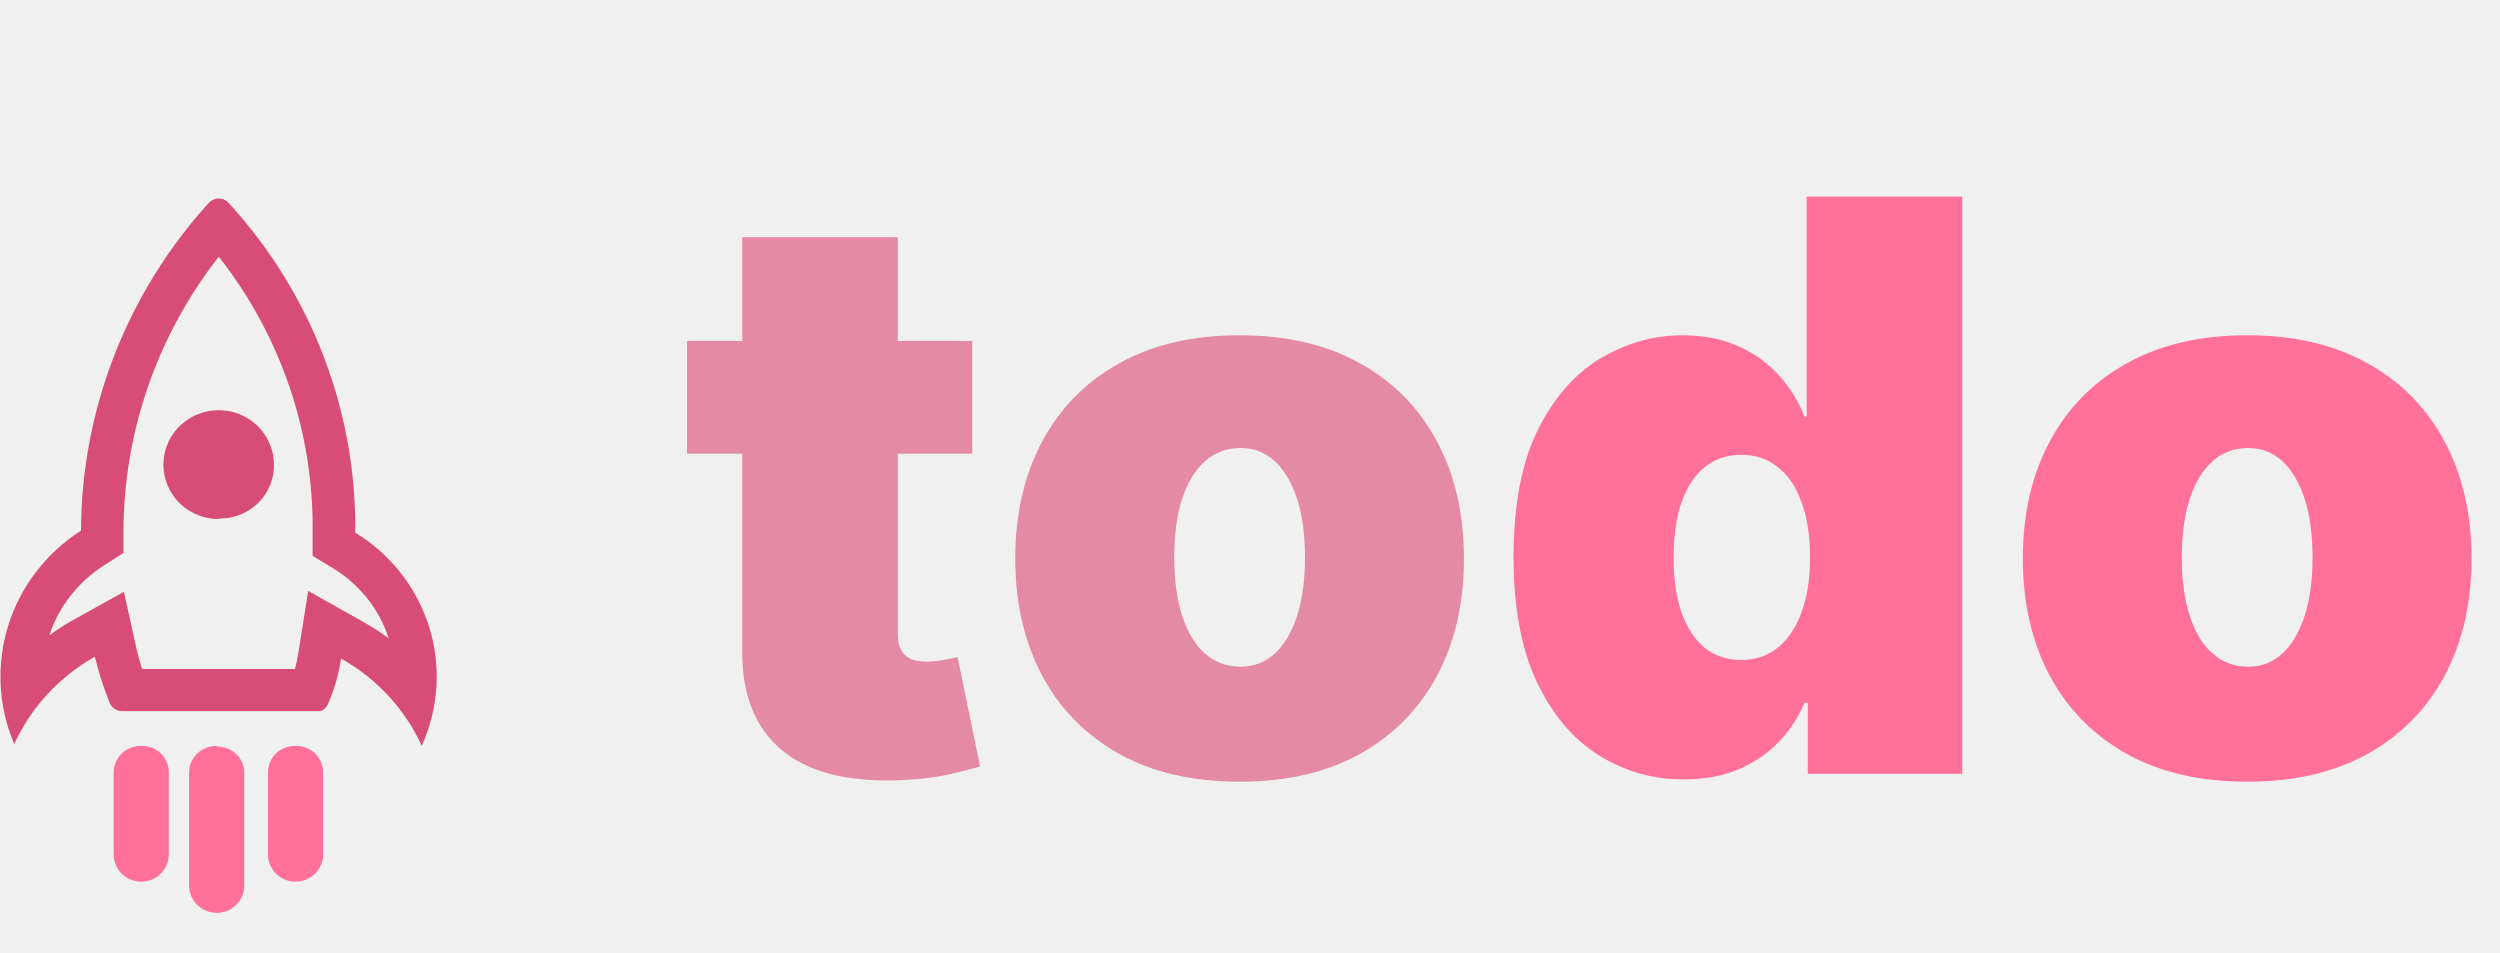
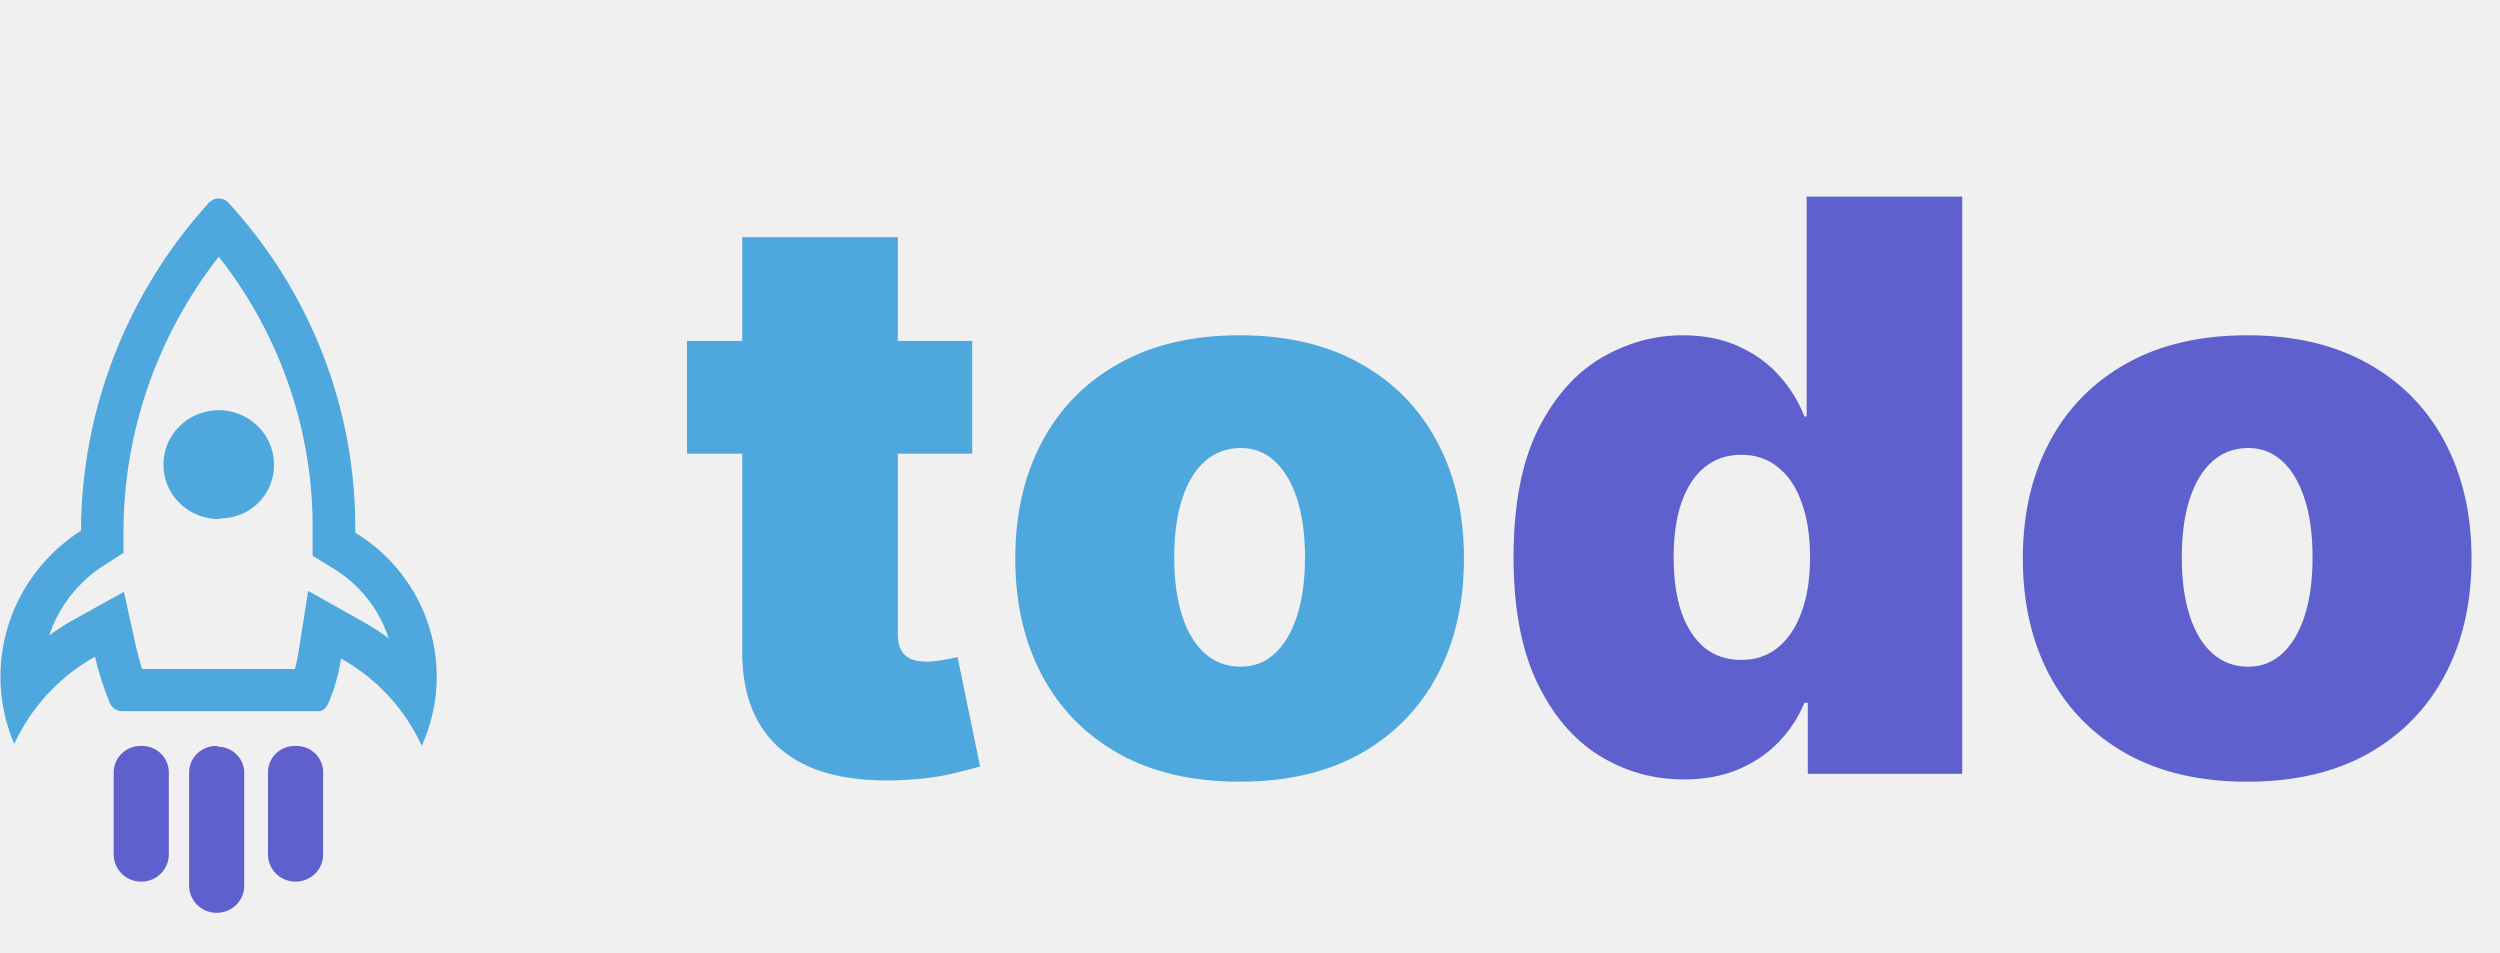
<svg xmlns="http://www.w3.org/2000/svg" width="126" height="48" viewBox="0 0 126 48" fill="none">
-   <path d="M49 17.182V22.864H34.625V17.182H49ZM37.409 11.954H45.25V31.983C45.25 32.286 45.302 32.542 45.406 32.75C45.51 32.949 45.671 33.1 45.889 33.205C46.107 33.299 46.386 33.347 46.727 33.347C46.964 33.347 47.239 33.318 47.551 33.261C47.873 33.205 48.11 33.157 48.261 33.119L49.398 38.631C49.047 38.735 48.545 38.863 47.892 39.014C47.248 39.166 46.481 39.265 45.591 39.312C43.792 39.407 42.281 39.222 41.06 38.758C39.838 38.285 38.919 37.542 38.304 36.528C37.688 35.515 37.39 34.246 37.409 32.722V11.954ZM62.477 39.398C60.109 39.398 58.083 38.929 56.397 37.992C54.711 37.044 53.419 35.728 52.519 34.043C51.62 32.347 51.17 30.383 51.17 28.148C51.17 25.913 51.62 23.953 52.519 22.267C53.419 20.572 54.711 19.256 56.397 18.318C58.083 17.371 60.109 16.898 62.477 16.898C64.844 16.898 66.871 17.371 68.556 18.318C70.242 19.256 71.534 20.572 72.434 22.267C73.334 23.953 73.783 25.913 73.783 28.148C73.783 30.383 73.334 32.347 72.434 34.043C71.534 35.728 70.242 37.044 68.556 37.992C66.871 38.929 64.844 39.398 62.477 39.398ZM62.533 33.602C63.196 33.602 63.769 33.38 64.252 32.935C64.735 32.49 65.109 31.855 65.374 31.031C65.639 30.207 65.772 29.227 65.772 28.091C65.772 26.945 65.639 25.965 65.374 25.151C65.109 24.327 64.735 23.692 64.252 23.247C63.769 22.802 63.196 22.579 62.533 22.579C61.833 22.579 61.231 22.802 60.729 23.247C60.227 23.692 59.844 24.327 59.579 25.151C59.314 25.965 59.181 26.945 59.181 28.091C59.181 29.227 59.314 30.207 59.579 31.031C59.844 31.855 60.227 32.49 60.729 32.935C61.231 33.38 61.833 33.602 62.533 33.602Z" fill="#e58aa5" />
-   <path d="M84.863 39.284C83.31 39.284 81.88 38.877 80.573 38.062C79.276 37.248 78.234 36.012 77.448 34.355C76.672 32.698 76.283 30.61 76.283 28.091C76.283 25.458 76.691 23.318 77.505 21.671C78.329 20.023 79.389 18.815 80.687 18.048C81.994 17.281 83.367 16.898 84.806 16.898C85.886 16.898 86.833 17.087 87.647 17.466C88.461 17.835 89.143 18.332 89.692 18.957C90.242 19.573 90.658 20.25 90.942 20.989H91.056V9.909H98.897V39H91.113V35.42H90.942C90.639 36.159 90.204 36.822 89.636 37.409C89.077 37.987 88.395 38.446 87.59 38.787C86.795 39.118 85.886 39.284 84.863 39.284ZM87.761 33.261C88.48 33.261 89.096 33.053 89.607 32.636C90.128 32.21 90.526 31.614 90.8 30.847C91.085 30.07 91.227 29.151 91.227 28.091C91.227 27.011 91.085 26.088 90.8 25.321C90.526 24.544 90.128 23.953 89.607 23.546C89.096 23.129 88.48 22.921 87.761 22.921C87.041 22.921 86.425 23.129 85.914 23.546C85.412 23.953 85.024 24.544 84.749 25.321C84.484 26.088 84.352 27.011 84.352 28.091C84.352 29.171 84.484 30.099 84.749 30.875C85.024 31.642 85.412 32.234 85.914 32.651C86.425 33.058 87.041 33.261 87.761 33.261ZM113.258 39.398C110.89 39.398 108.864 38.929 107.178 37.992C105.493 37.044 104.2 35.728 103.3 34.043C102.401 32.347 101.951 30.383 101.951 28.148C101.951 25.913 102.401 23.953 103.3 22.267C104.2 20.572 105.493 19.256 107.178 18.318C108.864 17.371 110.89 16.898 113.258 16.898C115.625 16.898 117.652 17.371 119.337 18.318C121.023 19.256 122.316 20.572 123.215 22.267C124.115 23.953 124.565 25.913 124.565 28.148C124.565 30.383 124.115 32.347 123.215 34.043C122.316 35.728 121.023 37.044 119.337 37.992C117.652 38.929 115.625 39.398 113.258 39.398ZM113.315 33.602C113.978 33.602 114.55 33.38 115.033 32.935C115.516 32.49 115.89 31.855 116.156 31.031C116.421 30.207 116.553 29.227 116.553 28.091C116.553 26.945 116.421 25.965 116.156 25.151C115.89 24.327 115.516 23.692 115.033 23.247C114.55 22.802 113.978 22.579 113.315 22.579C112.614 22.579 112.013 22.802 111.511 23.247C111.009 23.692 110.625 24.327 110.36 25.151C110.095 25.965 109.962 26.945 109.962 28.091C109.962 29.227 110.095 30.207 110.36 31.031C110.625 31.855 111.009 32.49 111.511 32.935C112.013 33.38 112.614 33.602 113.315 33.602Z" fill="#ff709b" />
+   <path d="M49 17.182V22.864H34.625V17.182H49ZM37.409 11.954H45.25V31.983C45.25 32.286 45.302 32.542 45.406 32.75C45.51 32.949 45.671 33.1 45.889 33.205C46.107 33.299 46.386 33.347 46.727 33.347C46.964 33.347 47.239 33.318 47.551 33.261C47.873 33.205 48.11 33.157 48.261 33.119L49.398 38.631C49.047 38.735 48.545 38.863 47.892 39.014C47.248 39.166 46.481 39.265 45.591 39.312C43.792 39.407 42.281 39.222 41.06 38.758C39.838 38.285 38.919 37.542 38.304 36.528C37.688 35.515 37.39 34.246 37.409 32.722V11.954ZM62.477 39.398C60.109 39.398 58.083 38.929 56.397 37.992C54.711 37.044 53.419 35.728 52.519 34.043C51.62 32.347 51.17 30.383 51.17 28.148C51.17 25.913 51.62 23.953 52.519 22.267C53.419 20.572 54.711 19.256 56.397 18.318C58.083 17.371 60.109 16.898 62.477 16.898C64.844 16.898 66.871 17.371 68.556 18.318C70.242 19.256 71.534 20.572 72.434 22.267C73.334 23.953 73.783 25.913 73.783 28.148C73.783 30.383 73.334 32.347 72.434 34.043C71.534 35.728 70.242 37.044 68.556 37.992C66.871 38.929 64.844 39.398 62.477 39.398ZM62.533 33.602C63.196 33.602 63.769 33.38 64.252 32.935C64.735 32.49 65.109 31.855 65.374 31.031C65.639 30.207 65.772 29.227 65.772 28.091C65.772 26.945 65.639 25.965 65.374 25.151C65.109 24.327 64.735 23.692 64.252 23.247C63.769 22.802 63.196 22.579 62.533 22.579C61.833 22.579 61.231 22.802 60.729 23.247C60.227 23.692 59.844 24.327 59.579 25.151C59.314 25.965 59.181 26.945 59.181 28.091C59.181 29.227 59.314 30.207 59.579 31.031C59.844 31.855 60.227 32.49 60.729 32.935C61.231 33.38 61.833 33.602 62.533 33.602Z" fill="#4EA8DE" />
+   <path d="M84.863 39.284C83.31 39.284 81.88 38.877 80.573 38.062C79.276 37.248 78.234 36.012 77.448 34.355C76.672 32.698 76.283 30.61 76.283 28.091C76.283 25.458 76.691 23.318 77.505 21.671C78.329 20.023 79.389 18.815 80.687 18.048C81.994 17.281 83.367 16.898 84.806 16.898C85.886 16.898 86.833 17.087 87.647 17.466C88.461 17.835 89.143 18.332 89.692 18.957C90.242 19.573 90.658 20.25 90.942 20.989H91.056V9.909H98.897V39H91.113V35.42H90.942C90.639 36.159 90.204 36.822 89.636 37.409C89.077 37.987 88.395 38.446 87.59 38.787C86.795 39.118 85.886 39.284 84.863 39.284ZM87.761 33.261C88.48 33.261 89.096 33.053 89.607 32.636C90.128 32.21 90.526 31.614 90.8 30.847C91.085 30.07 91.227 29.151 91.227 28.091C91.227 27.011 91.085 26.088 90.8 25.321C90.526 24.544 90.128 23.953 89.607 23.546C89.096 23.129 88.48 22.921 87.761 22.921C87.041 22.921 86.425 23.129 85.914 23.546C85.412 23.953 85.024 24.544 84.749 25.321C84.484 26.088 84.352 27.011 84.352 28.091C84.352 29.171 84.484 30.099 84.749 30.875C85.024 31.642 85.412 32.234 85.914 32.651C86.425 33.058 87.041 33.261 87.761 33.261ZM113.258 39.398C110.89 39.398 108.864 38.929 107.178 37.992C105.493 37.044 104.2 35.728 103.3 34.043C102.401 32.347 101.951 30.383 101.951 28.148C101.951 25.913 102.401 23.953 103.3 22.267C104.2 20.572 105.493 19.256 107.178 18.318C108.864 17.371 110.89 16.898 113.258 16.898C115.625 16.898 117.652 17.371 119.337 18.318C121.023 19.256 122.316 20.572 123.215 22.267C124.115 23.953 124.565 25.913 124.565 28.148C124.565 30.383 124.115 32.347 123.215 34.043C122.316 35.728 121.023 37.044 119.337 37.992C117.652 38.929 115.625 39.398 113.258 39.398ZM113.315 33.602C113.978 33.602 114.55 33.38 115.033 32.935C115.516 32.49 115.89 31.855 116.156 31.031C116.421 30.207 116.553 29.227 116.553 28.091C116.553 26.945 116.421 25.965 116.156 25.151C115.89 24.327 115.516 23.692 115.033 23.247C114.55 22.802 113.978 22.579 113.315 22.579C112.614 22.579 112.013 22.802 111.511 23.247C111.009 23.692 110.625 24.327 110.36 25.151C110.095 25.965 109.962 26.945 109.962 28.091C109.962 29.227 110.095 30.207 110.36 31.031C110.625 31.855 111.009 32.49 111.511 32.935C112.013 33.38 112.614 33.602 113.315 33.602Z" fill="#5E60CE" />
  <g clip-path="url(#clip0_12_482)">
-     <path d="M11.021 12.933C14.147 16.901 15.816 21.794 15.755 26.816V28.014L16.786 28.642C18.119 29.448 19.113 30.699 19.587 32.167C19.17 31.86 18.735 31.58 18.283 31.328L15.533 29.784L15.039 32.9C14.996 33.175 14.939 33.449 14.867 33.718H7.161C7.047 33.365 6.954 33.013 6.868 32.646L6.245 29.826L3.71 31.236C3.286 31.473 2.877 31.734 2.485 32.019C2.968 30.568 3.941 29.324 5.242 28.494L6.223 27.866V26.752C6.241 21.751 7.93 16.895 11.029 12.933H11.021ZM11.029 10C10.868 10 10.713 10.058 10.592 10.162L10.527 10.219C6.398 14.766 4.105 20.645 4.082 26.745C2.33 27.864 1.032 29.554 0.417 31.52C-0.198 33.485 -0.092 35.601 0.716 37.497C1.568 35.645 2.991 34.106 4.784 33.097C4.964 33.864 5.203 34.616 5.5 35.347C5.538 35.487 5.621 35.611 5.738 35.701C5.854 35.79 5.997 35.839 6.144 35.84H16.085C16.285 35.84 16.486 35.65 16.586 35.354C16.876 34.659 17.078 33.932 17.187 33.189C18.983 34.193 20.408 35.734 21.255 37.589C22.112 35.702 22.245 33.573 21.629 31.597C21.012 29.621 19.689 27.932 17.904 26.844C17.974 20.708 15.693 14.772 11.516 10.219C11.453 10.15 11.377 10.095 11.292 10.058C11.207 10.02 11.115 10 11.021 10H11.029Z" fill="#d84d78" />
-     <path d="M11.021 26.16C10.471 26.16 9.934 26 9.476 25.699C9.018 25.399 8.661 24.971 8.45 24.472C8.238 23.972 8.182 23.421 8.288 22.89C8.393 22.358 8.657 21.87 9.044 21.485C9.431 21.101 9.926 20.838 10.465 20.73C11.004 20.622 11.563 20.673 12.073 20.877C12.582 21.082 13.019 21.43 13.327 21.878C13.636 22.326 13.803 22.855 13.807 23.396C13.816 23.747 13.754 24.096 13.625 24.424C13.497 24.751 13.304 25.05 13.058 25.304C12.812 25.558 12.517 25.762 12.191 25.904C11.865 26.046 11.514 26.123 11.157 26.132C11.112 26.139 11.066 26.139 11.021 26.132V26.16Z" fill="#d84d78" />
-     <path d="M14.896 37.596C14.716 37.59 14.538 37.62 14.371 37.683C14.203 37.746 14.05 37.842 13.921 37.964C13.791 38.086 13.688 38.232 13.617 38.394C13.546 38.556 13.508 38.731 13.506 38.907V43.067C13.506 43.43 13.653 43.778 13.913 44.034C14.174 44.291 14.527 44.435 14.896 44.435C15.264 44.435 15.617 44.291 15.878 44.034C16.139 43.778 16.285 43.43 16.285 43.067V38.964C16.291 38.788 16.261 38.613 16.197 38.448C16.133 38.284 16.037 38.134 15.914 38.006C15.79 37.879 15.643 37.777 15.479 37.707C15.315 37.636 15.139 37.599 14.96 37.596H14.896Z" fill="#ff709b" />
-     <path d="M7.161 37.596C6.979 37.586 6.797 37.613 6.625 37.674C6.454 37.736 6.296 37.83 6.163 37.953C6.029 38.075 5.922 38.222 5.847 38.386C5.773 38.55 5.733 38.727 5.729 38.907V43.067C5.729 43.43 5.875 43.778 6.136 44.034C6.396 44.291 6.75 44.435 7.118 44.435C7.487 44.435 7.84 44.291 8.101 44.034C8.361 43.778 8.508 43.43 8.508 43.067V38.964C8.513 38.788 8.483 38.613 8.42 38.448C8.356 38.284 8.26 38.134 8.136 38.006C8.013 37.879 7.865 37.777 7.701 37.707C7.538 37.636 7.361 37.599 7.183 37.596H7.161Z" fill="#ff709b" />
-     <path d="M10.921 37.596C10.742 37.592 10.565 37.623 10.398 37.687C10.232 37.751 10.079 37.846 9.95 37.968C9.821 38.09 9.718 38.236 9.646 38.397C9.574 38.558 9.535 38.731 9.532 38.907V44.639C9.532 45.002 9.678 45.35 9.939 45.606C10.199 45.863 10.553 46.007 10.921 46.007C11.29 46.007 11.643 45.863 11.903 45.606C12.164 45.35 12.31 45.002 12.31 44.639V38.999C12.316 38.823 12.286 38.648 12.223 38.483C12.159 38.319 12.062 38.169 11.939 38.042C11.816 37.914 11.668 37.812 11.504 37.742C11.341 37.671 11.164 37.634 10.986 37.631L10.921 37.596Z" fill="#ff709b" />
+     <path d="M11.021 12.933C14.147 16.901 15.816 21.794 15.755 26.816V28.014L16.786 28.642C18.119 29.448 19.113 30.699 19.587 32.167C19.17 31.86 18.735 31.58 18.283 31.328L15.533 29.784L15.039 32.9C14.996 33.175 14.939 33.449 14.867 33.718H7.161C7.047 33.365 6.954 33.013 6.868 32.646L6.245 29.826L3.71 31.236C3.286 31.473 2.877 31.734 2.485 32.019C2.968 30.568 3.941 29.324 5.242 28.494L6.223 27.866V26.752C6.241 21.751 7.93 16.895 11.029 12.933H11.021ZM11.029 10C10.868 10 10.713 10.058 10.592 10.162L10.527 10.219C6.398 14.766 4.105 20.645 4.082 26.745C2.33 27.864 1.032 29.554 0.417 31.52C-0.198 33.485 -0.092 35.601 0.716 37.497C1.568 35.645 2.991 34.106 4.784 33.097C4.964 33.864 5.203 34.616 5.5 35.347C5.538 35.487 5.621 35.611 5.738 35.701C5.854 35.79 5.997 35.839 6.144 35.84H16.085C16.285 35.84 16.486 35.65 16.586 35.354C16.876 34.659 17.078 33.932 17.187 33.189C18.983 34.193 20.408 35.734 21.255 37.589C22.112 35.702 22.245 33.573 21.629 31.597C21.012 29.621 19.689 27.932 17.904 26.844C17.974 20.708 15.693 14.772 11.516 10.219C11.453 10.15 11.377 10.095 11.292 10.058C11.207 10.02 11.115 10 11.021 10H11.029Z" fill="#4EA8DE" />
+     <path d="M11.021 26.16C10.471 26.16 9.934 26 9.476 25.699C9.018 25.399 8.661 24.971 8.45 24.472C8.238 23.972 8.182 23.421 8.288 22.89C8.393 22.358 8.657 21.87 9.044 21.485C9.431 21.101 9.926 20.838 10.465 20.73C11.004 20.622 11.563 20.673 12.073 20.877C12.582 21.082 13.019 21.43 13.327 21.878C13.636 22.326 13.803 22.855 13.807 23.396C13.816 23.747 13.754 24.096 13.625 24.424C13.497 24.751 13.304 25.05 13.058 25.304C12.812 25.558 12.517 25.762 12.191 25.904C11.865 26.046 11.514 26.123 11.157 26.132C11.112 26.139 11.066 26.139 11.021 26.132V26.16Z" fill="#4EA8DE" />
+     <path d="M14.896 37.596C14.716 37.59 14.538 37.62 14.371 37.683C14.203 37.746 14.05 37.842 13.921 37.964C13.791 38.086 13.688 38.232 13.617 38.394C13.546 38.556 13.508 38.731 13.506 38.907V43.067C13.506 43.43 13.653 43.778 13.913 44.034C14.174 44.291 14.527 44.435 14.896 44.435C15.264 44.435 15.617 44.291 15.878 44.034C16.139 43.778 16.285 43.43 16.285 43.067V38.964C16.291 38.788 16.261 38.613 16.197 38.448C16.133 38.284 16.037 38.134 15.914 38.006C15.79 37.879 15.643 37.777 15.479 37.707C15.315 37.636 15.139 37.599 14.96 37.596H14.896Z" fill="#5E60CE" />
+     <path d="M7.161 37.596C6.979 37.586 6.797 37.613 6.625 37.674C6.454 37.736 6.296 37.83 6.163 37.953C6.029 38.075 5.922 38.222 5.847 38.386C5.773 38.55 5.733 38.727 5.729 38.907V43.067C5.729 43.43 5.875 43.778 6.136 44.034C6.396 44.291 6.75 44.435 7.118 44.435C7.487 44.435 7.84 44.291 8.101 44.034C8.361 43.778 8.508 43.43 8.508 43.067V38.964C8.513 38.788 8.483 38.613 8.42 38.448C8.356 38.284 8.26 38.134 8.136 38.006C8.013 37.879 7.865 37.777 7.701 37.707C7.538 37.636 7.361 37.599 7.183 37.596H7.161Z" fill="#5E60CE" />
+     <path d="M10.921 37.596C10.742 37.592 10.565 37.623 10.398 37.687C10.232 37.751 10.079 37.846 9.95 37.968C9.821 38.09 9.718 38.236 9.646 38.397C9.574 38.558 9.535 38.731 9.532 38.907V44.639C9.532 45.002 9.678 45.35 9.939 45.606C10.199 45.863 10.553 46.007 10.921 46.007C11.29 46.007 11.643 45.863 11.903 45.606C12.164 45.35 12.31 45.002 12.31 44.639V38.999C12.316 38.823 12.286 38.648 12.223 38.483C12.159 38.319 12.062 38.169 11.939 38.042C11.816 37.914 11.668 37.812 11.504 37.742C11.341 37.671 11.164 37.634 10.986 37.631L10.921 37.596Z" fill="#5E60CE" />
  </g>
  <defs>
    <clipPath id="clip0_12_482">
      <rect width="22" height="36" fill="white" transform="translate(0 10)" />
    </clipPath>
  </defs>
</svg>
